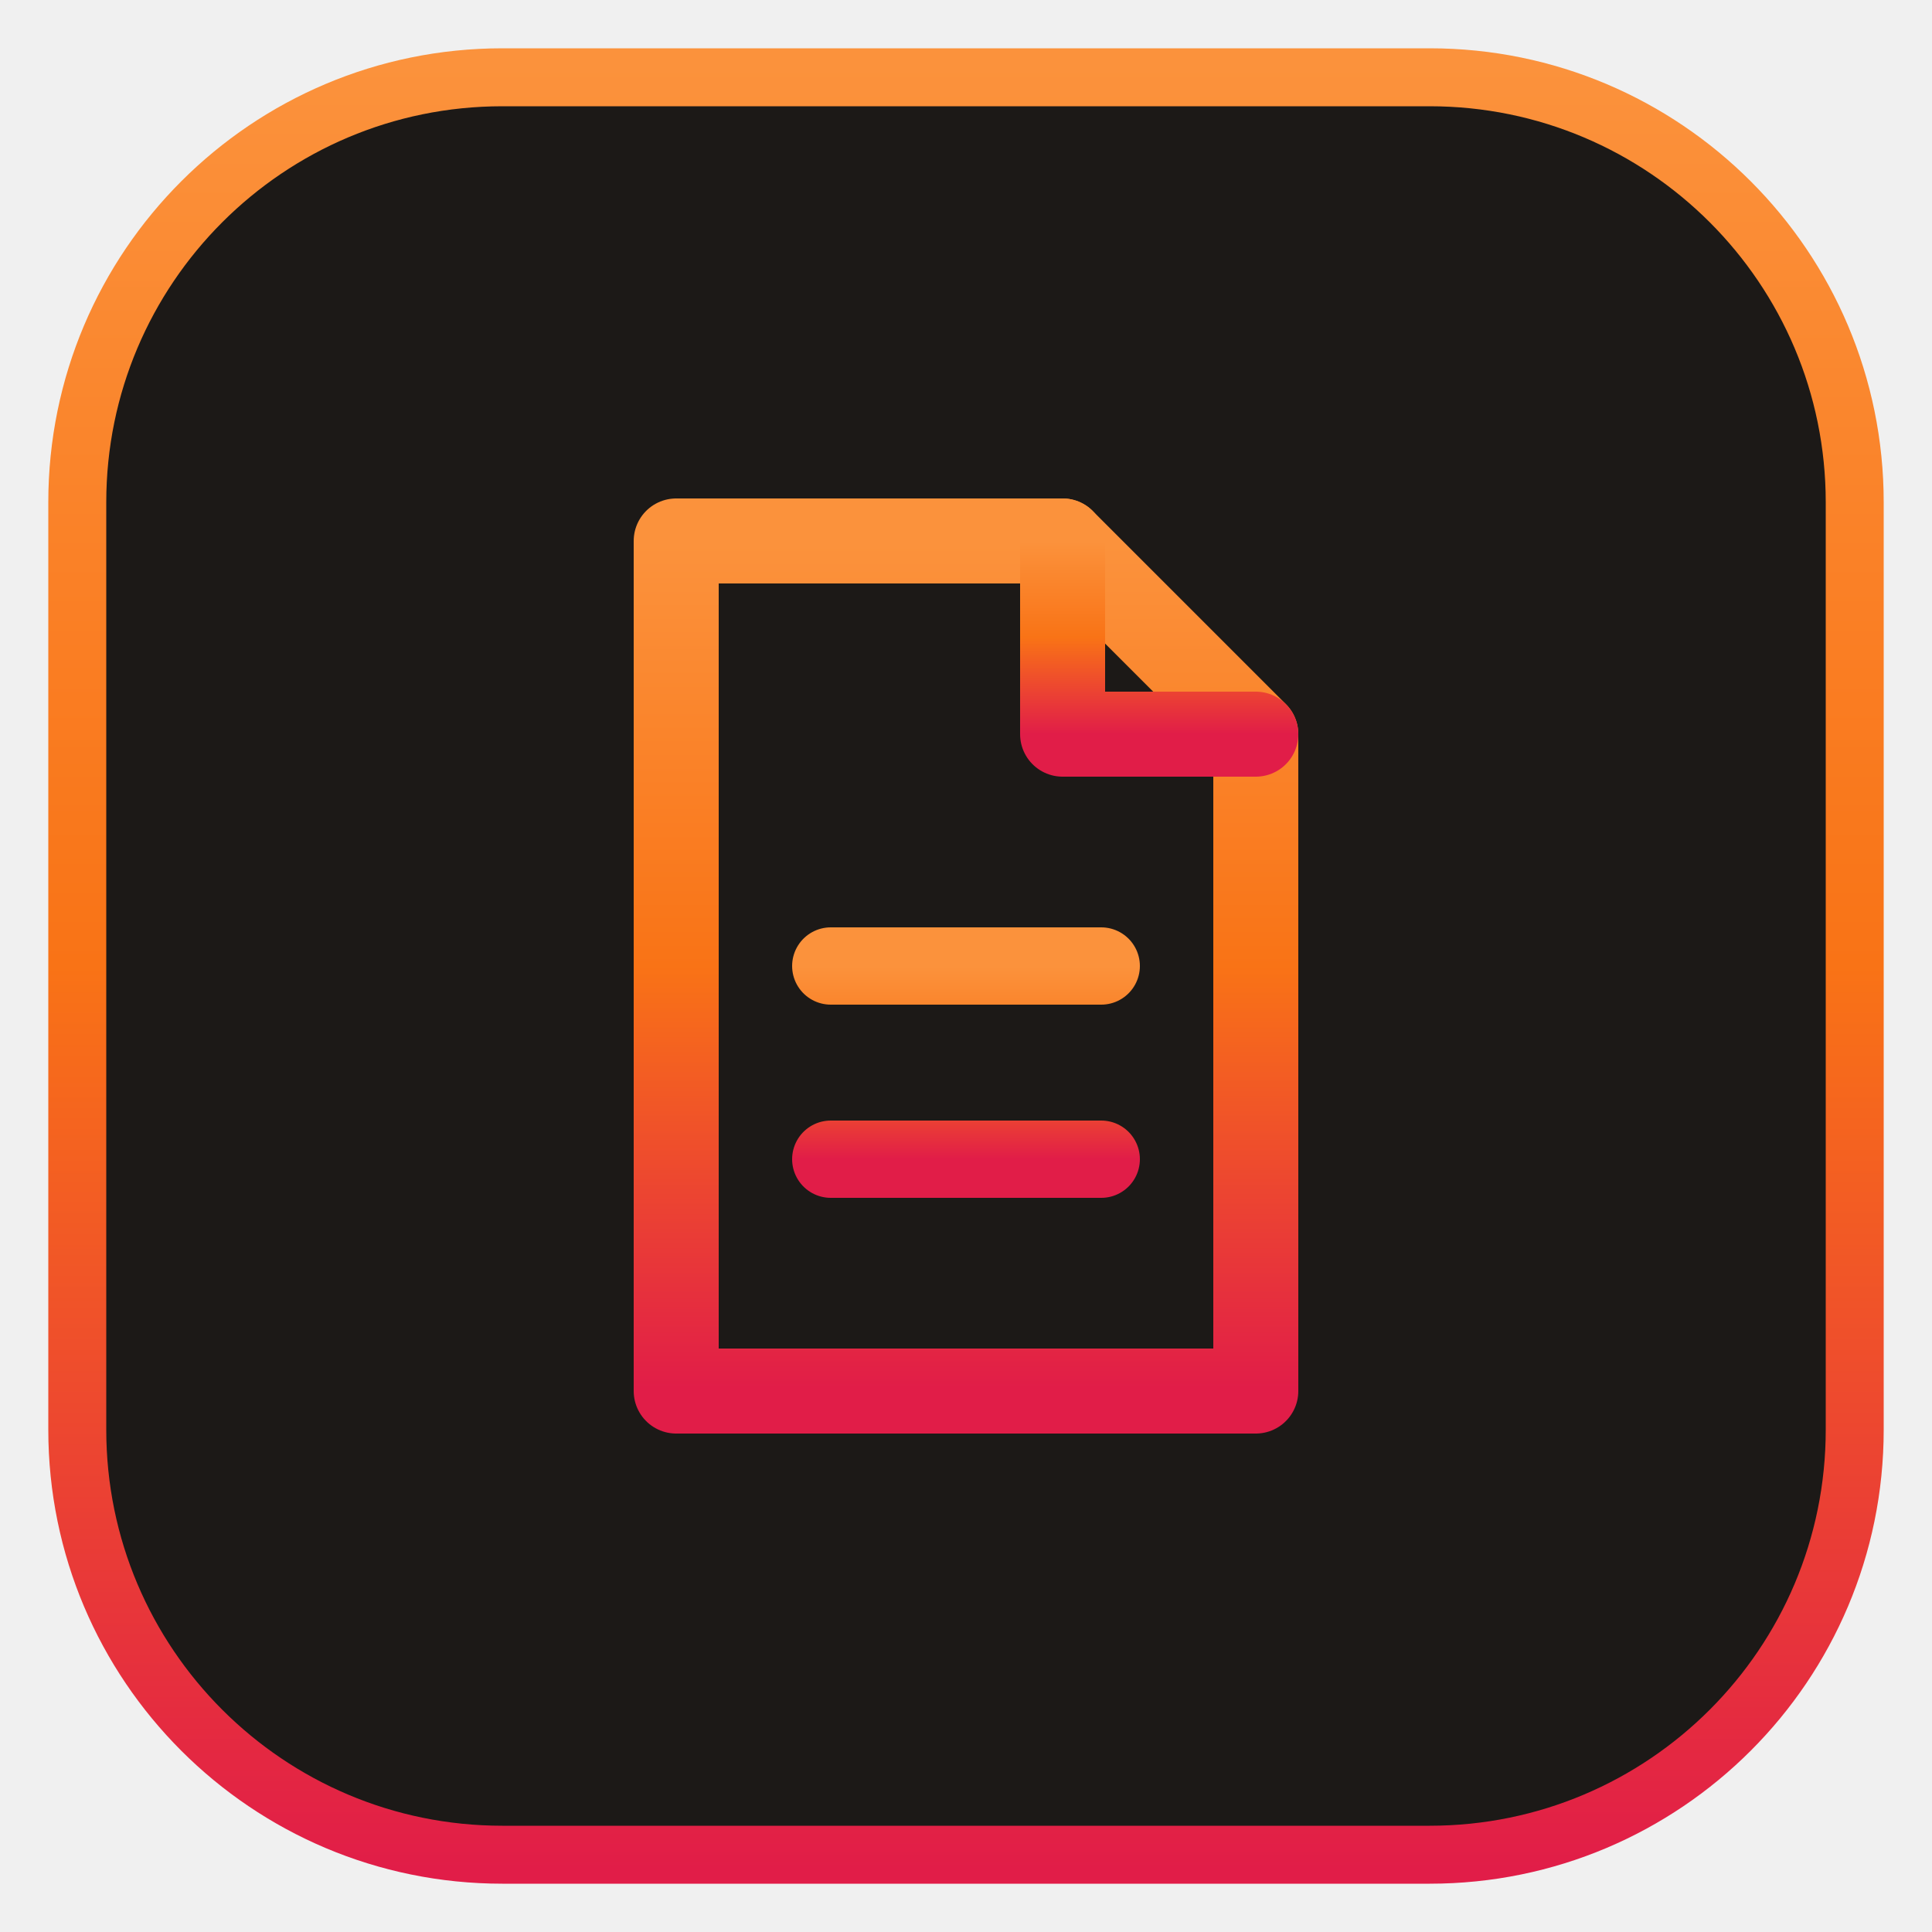
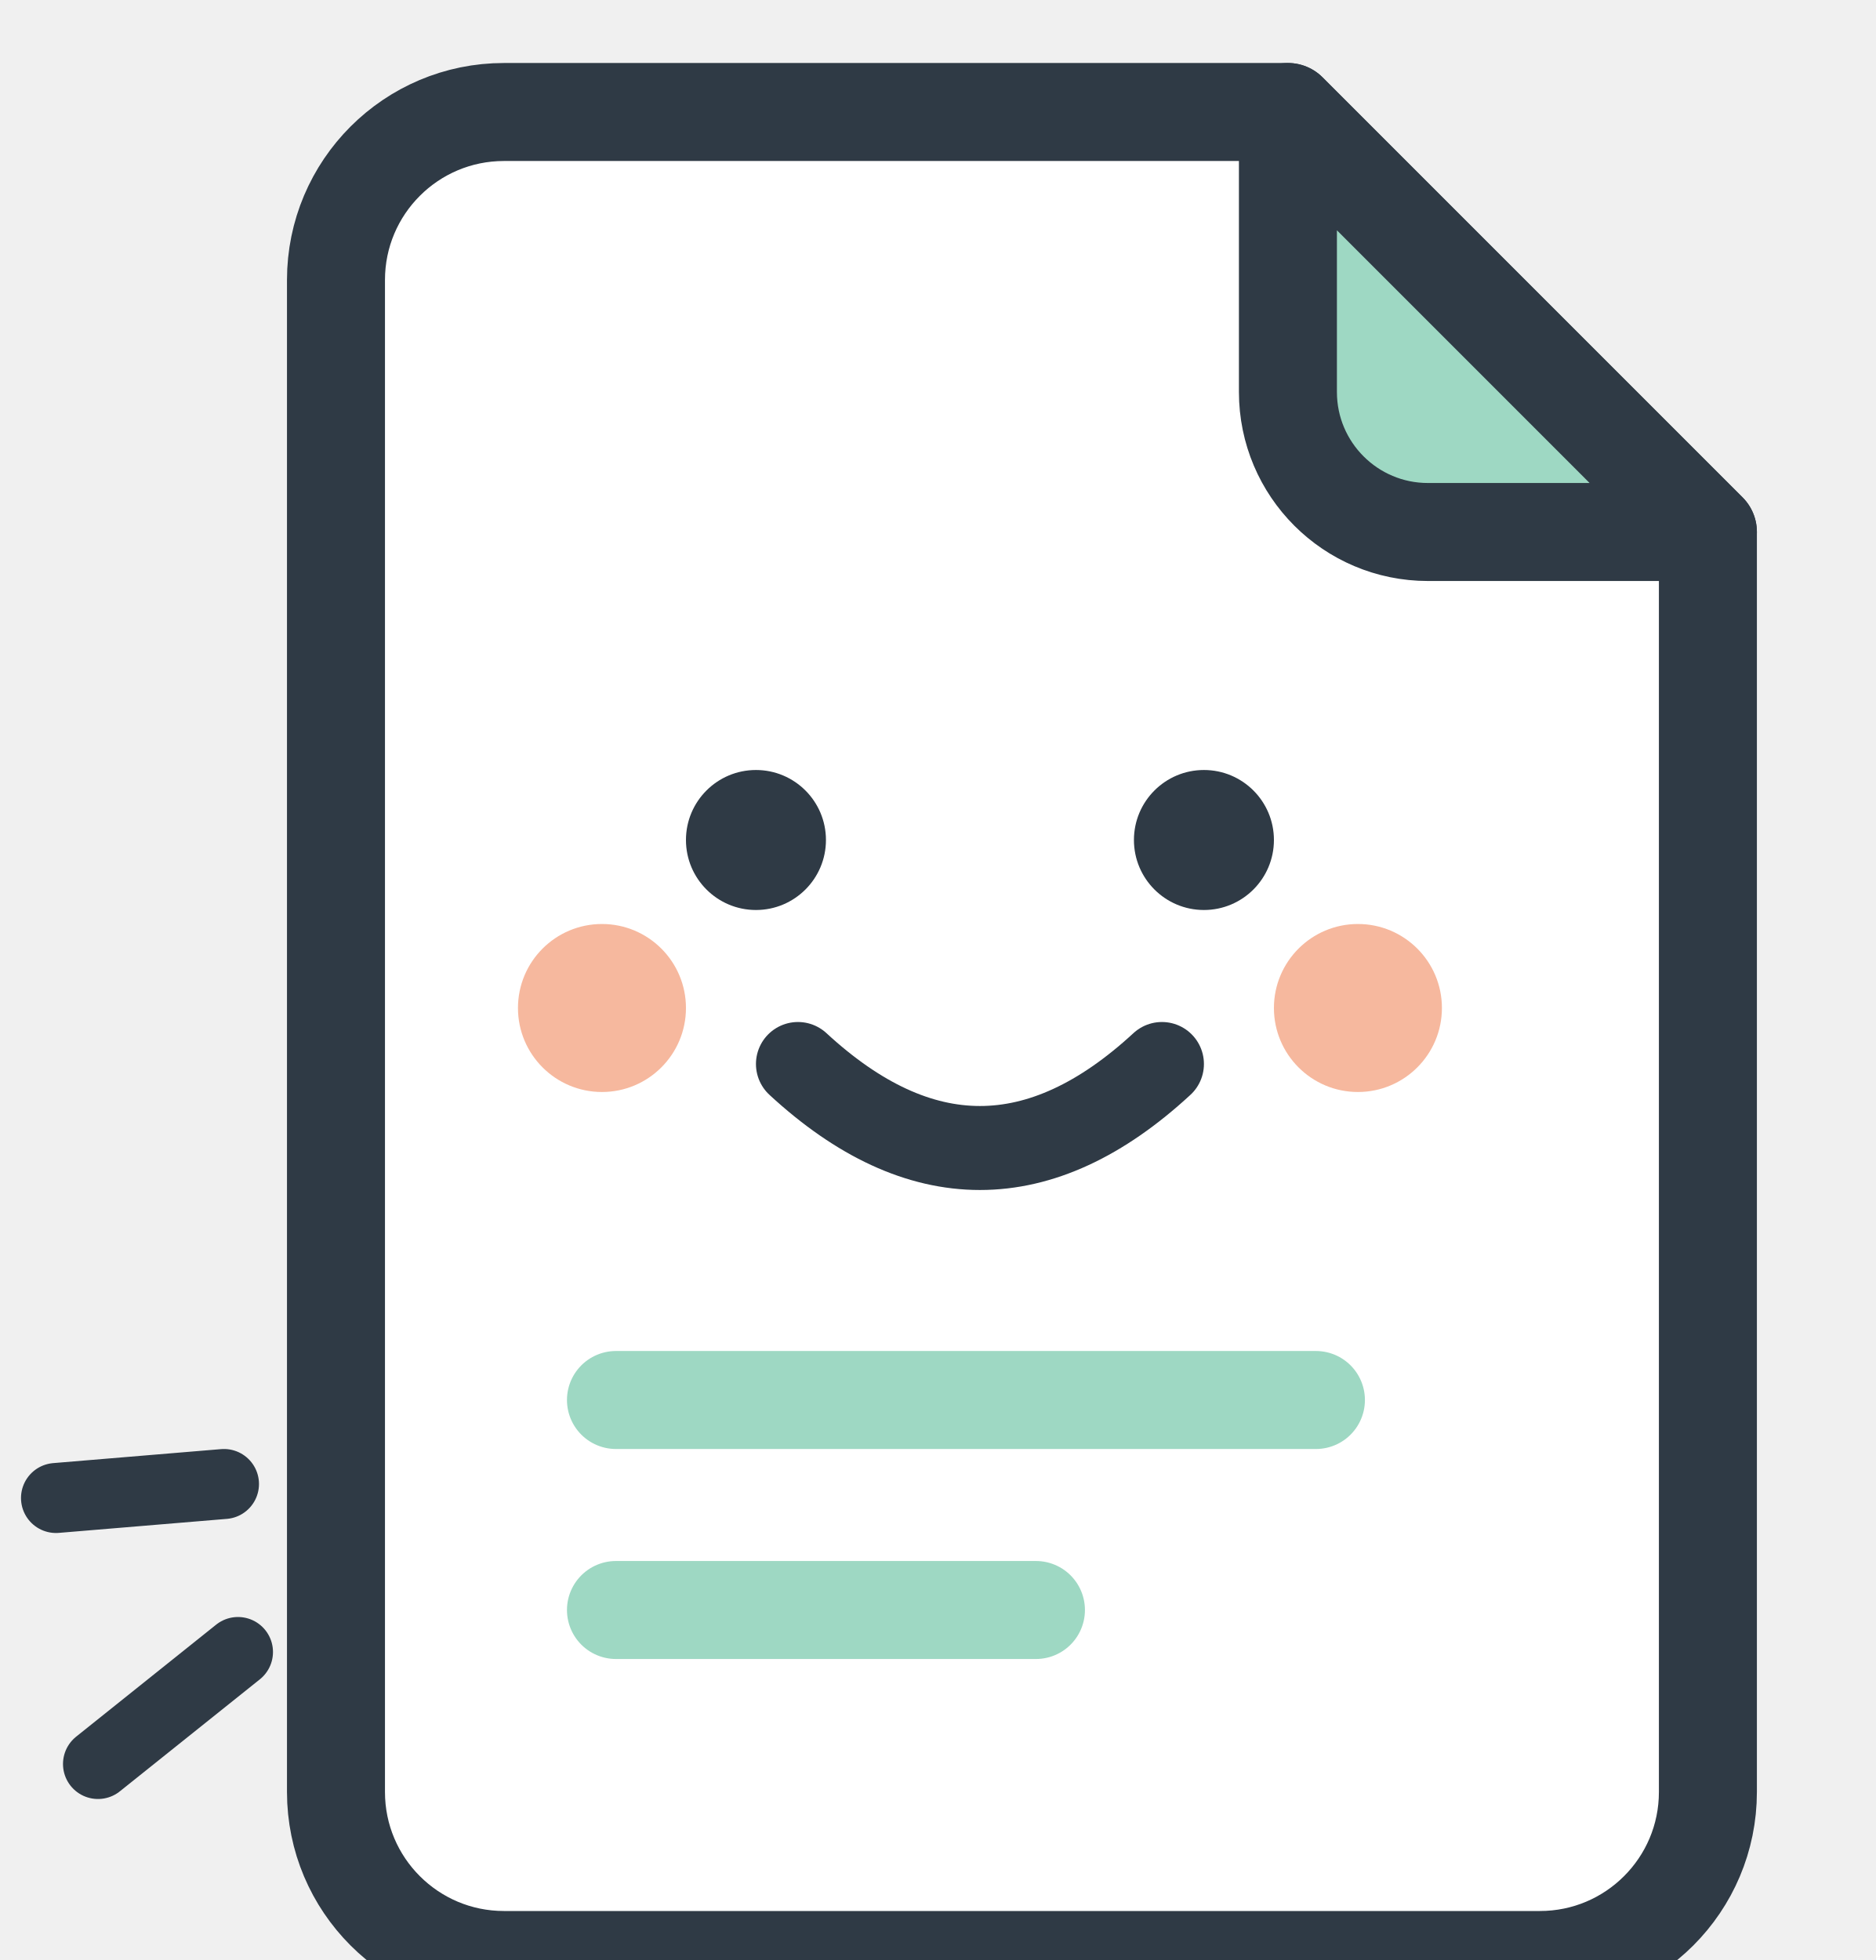
- <svg xmlns="http://www.w3.org/2000/svg" viewBox="0 0 100 100" width="64" height="64" role="img" aria-label="חשבונית">
-   <defs>
-     <linearGradient id="gold" x1="0" y1="0" x2="0" y2="1">
-       <stop offset="0" stop-color="#FB923C" />
-       <stop offset="0.5" stop-color="#F97316" />
-       <stop offset="1" stop-color="#E11D48" />
-     </linearGradient>
-   </defs>
-   <rect x="4" y="4" width="92" height="92" rx="22" fill="#1c1917" stroke="url(#gold)" stroke-width="3" />
-   <g stroke="url(#gold)" stroke-width="4.4" fill="none" stroke-linejoin="round" stroke-linecap="round">
-     <path d="M35 28h20l10 10v34H35z" />
-     <path d="M55 28v10h10" />
-   </g>
-   <g stroke="url(#gold)" stroke-width="4" stroke-linecap="round">
-     <path d="M43 50h14M43 60h14" />
-   </g>
+ <svg xmlns="http://www.w3.org/2000/svg" viewBox="-14 0 134 140" width="134" height="140" fill="none" role="img" aria-label="חשבונית ידידותית">
+   <path d="M22 8h56l30 30v90a12 12 0 0 1-12 12H22a12 12 0 0 1-12-12V20A12 12 0 0 1 22 8z" fill="#FFFFFF" stroke="#2F3A45" stroke-width="7" stroke-linejoin="round" />
+   <path d="M78 8v20a10 10 0 0 0 10 10h20z" fill="#9ED8C3" stroke="#2F3A45" stroke-width="7" stroke-linejoin="round" />
+   <circle cx="40" cy="60" r="5" fill="#2F3A45" />
+   <circle cx="72" cy="60" r="5" fill="#2F3A45" />
+   <path d="M43 76q13 12 26 0" stroke="#2F3A45" stroke-width="6" stroke-linecap="round" />
+   <circle cx="29" cy="72" r="6" fill="#F6B89E" />
+   <circle cx="83" cy="72" r="6" fill="#F6B89E" />
+   <path d="M30 100h50M30 115h30" stroke="#9ED8C3" stroke-width="7" stroke-linecap="round" />
+   <path d="M3 118l-10 8M2 106l-12 1" stroke="#2F3A45" stroke-width="5" stroke-linecap="round" />
</svg>
